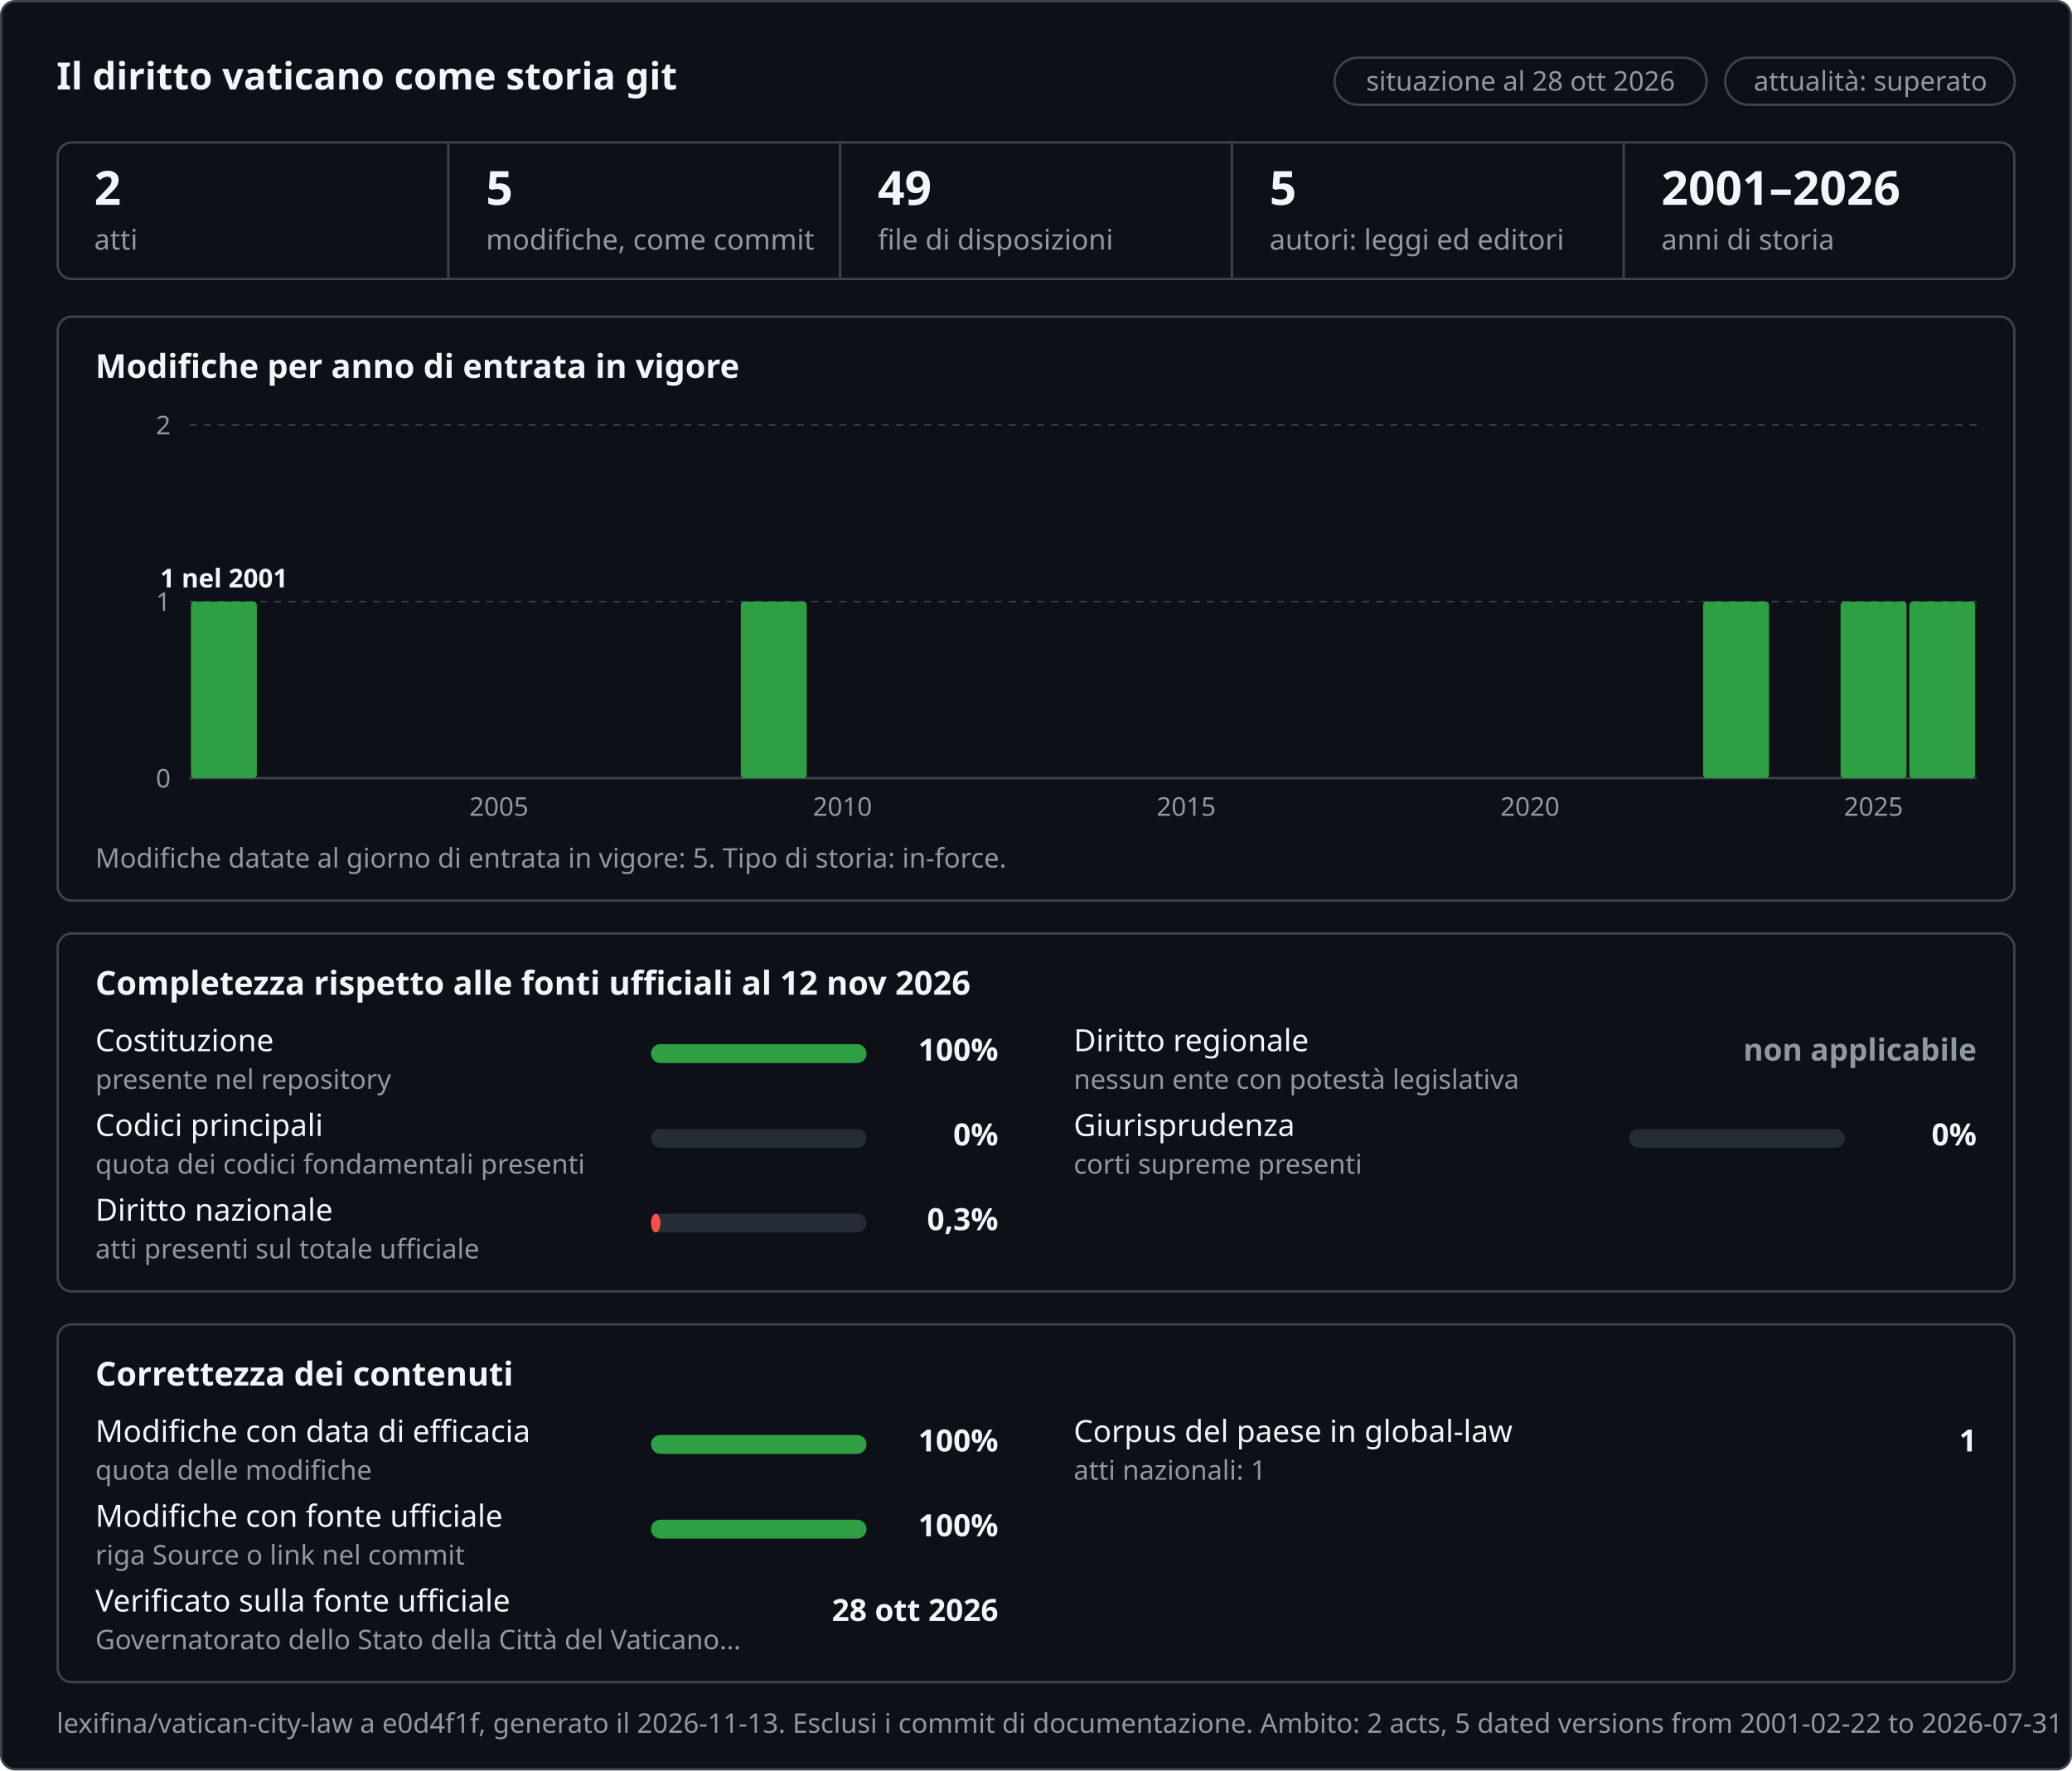
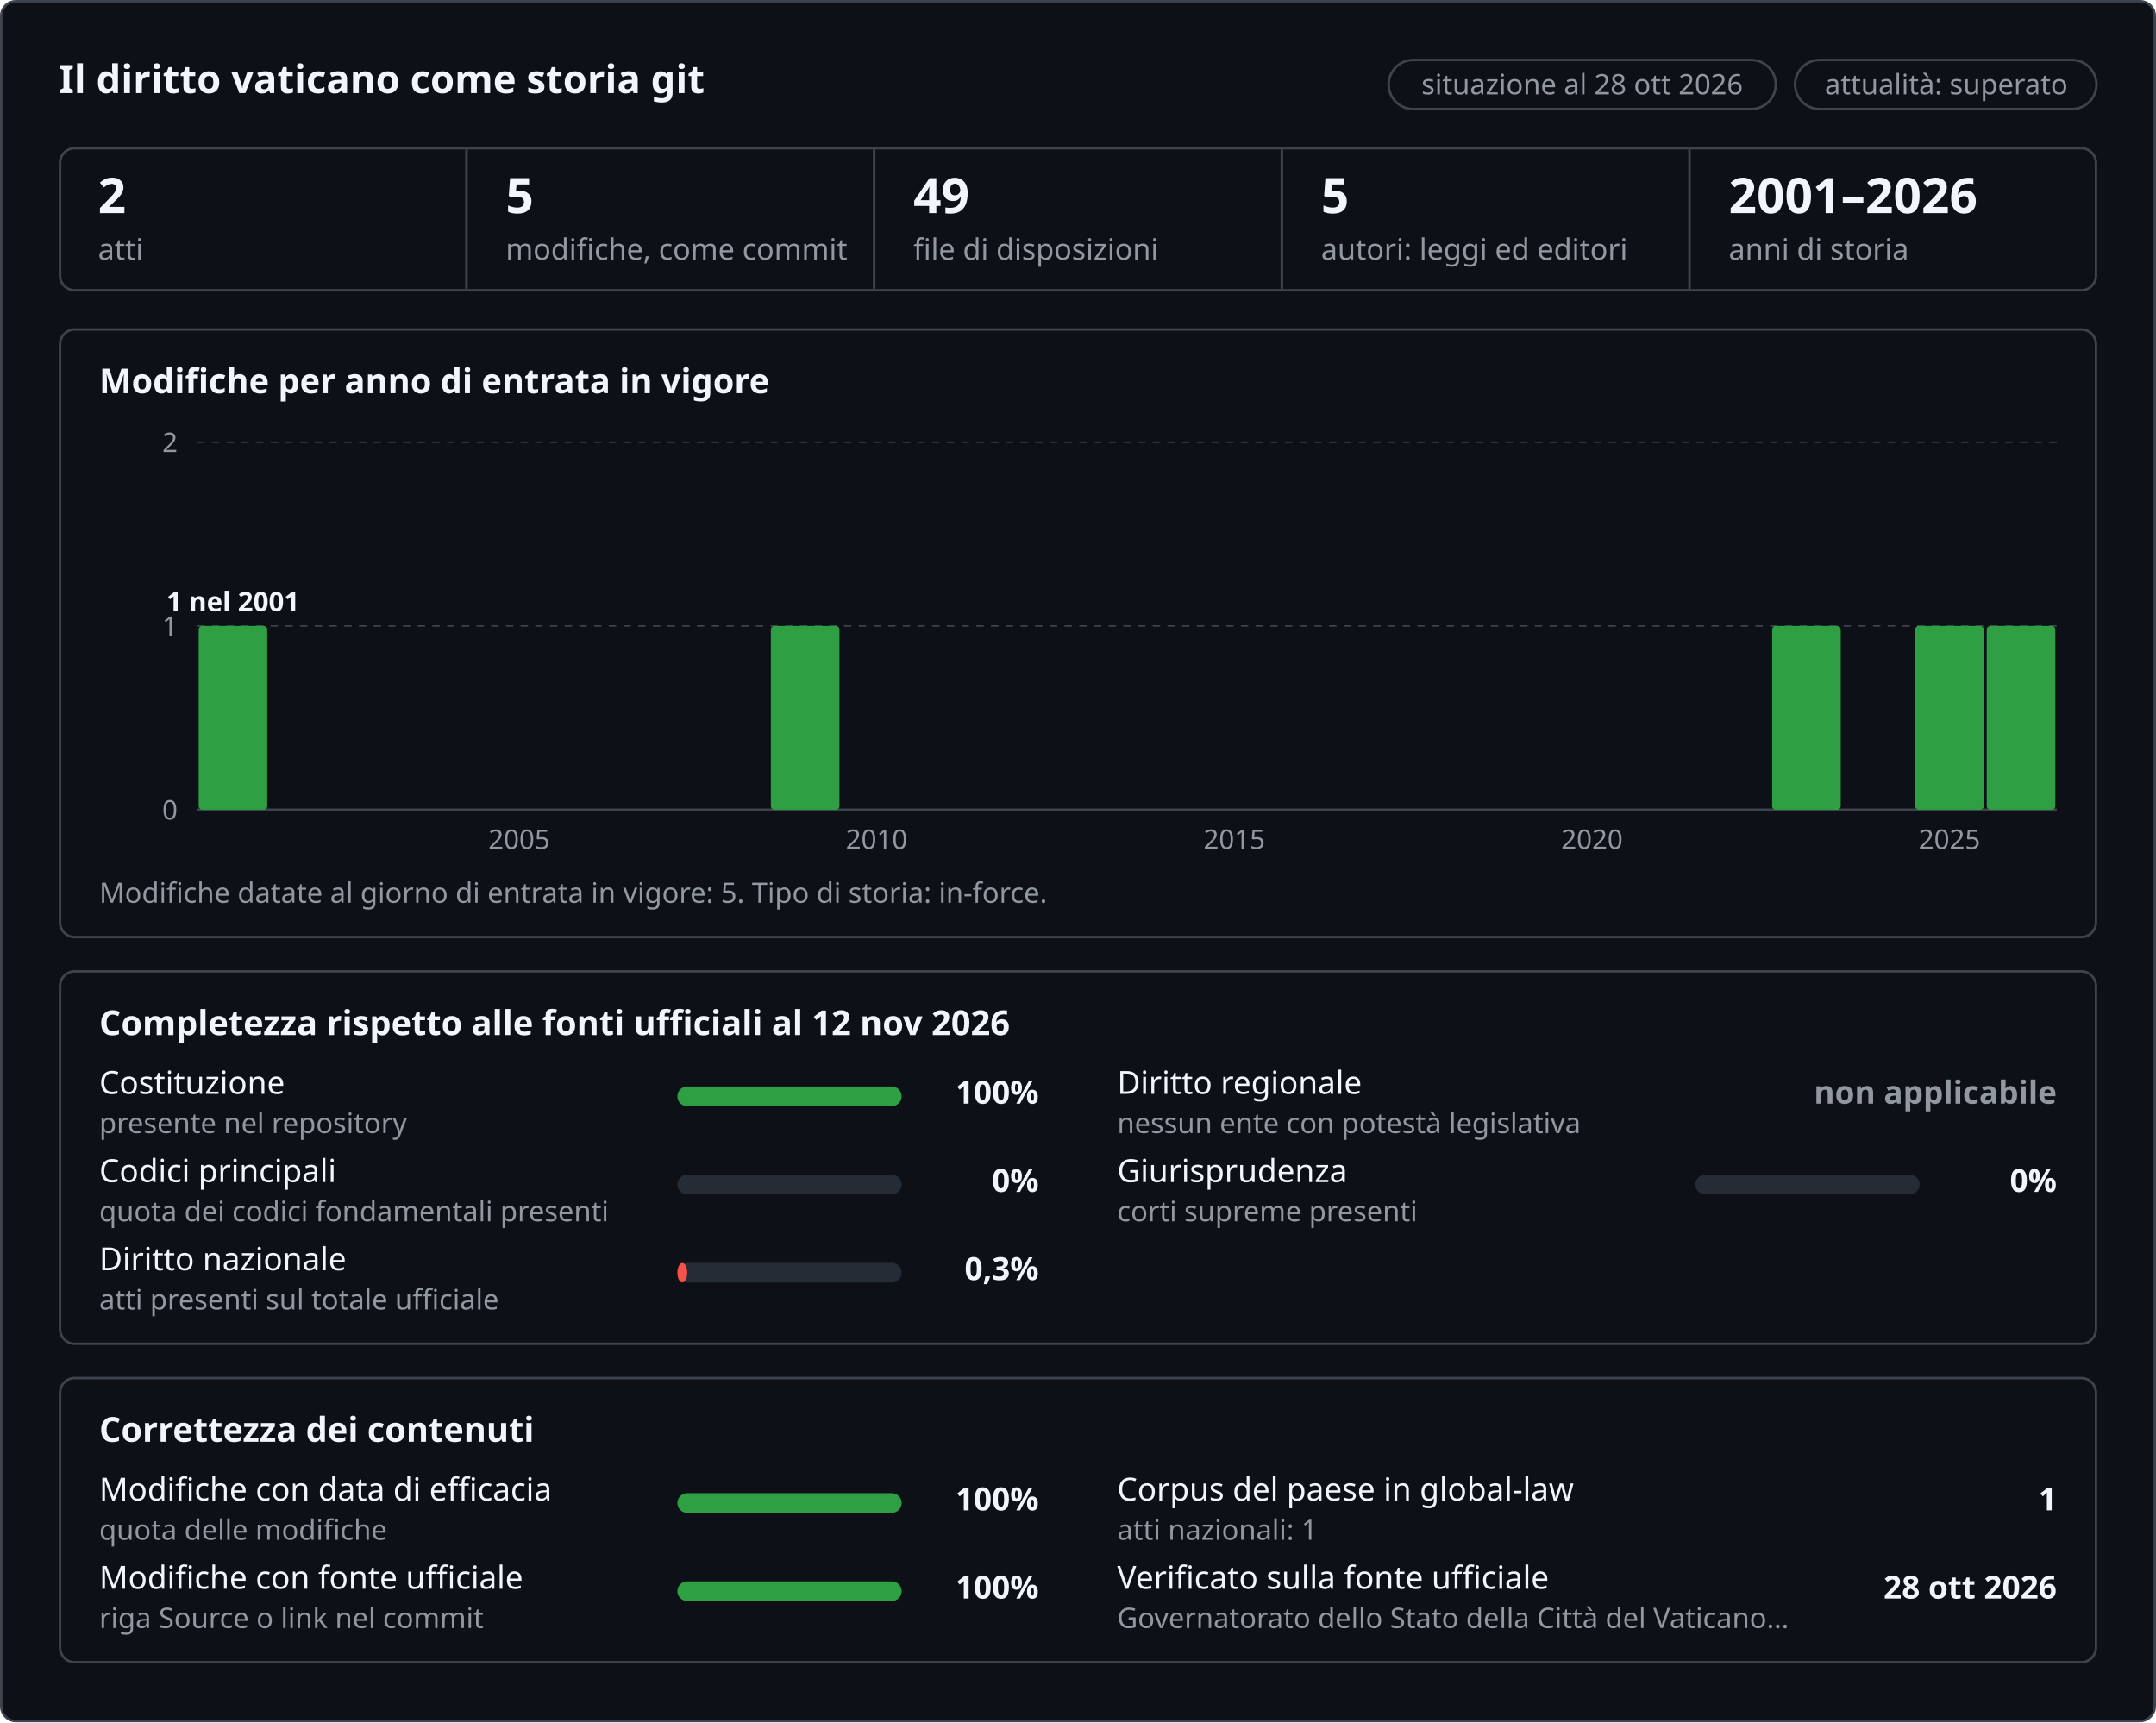
- <svg xmlns="http://www.w3.org/2000/svg" width="880" height="752" viewBox="0 0 880 752" font-family="-apple-system,BlinkMacSystemFont,Segoe UI,Noto Sans,Helvetica,Arial,sans-serif">
-   <rect x="0.5" y="0.5" width="879" height="751" rx="6" fill="#0d1117" stroke="#3d444d" />
+ <svg xmlns="http://www.w3.org/2000/svg" width="880" height="703" viewBox="0 0 880 703" font-family="-apple-system,BlinkMacSystemFont,Segoe UI,Noto Sans,Helvetica,Arial,sans-serif">
+   <rect x="0.5" y="0.5" width="879" height="702" rx="6" fill="#0d1117" stroke="#3d444d" />
  <text x="24" y="38" font-size="16" font-weight="600" fill="#f0f6fc">Il diritto vaticano come storia git</text>
  <rect x="566.8" y="24.5" width="158" height="20" rx="10" fill="none" stroke="#3d444d" />
  <text x="645.8" y="38.5" font-size="11.5" font-weight="500" text-anchor="middle" fill="#9198a1">situazione al 28 ott 2026</text>
  <rect x="732.7" y="24.5" width="123" height="20" rx="10" fill="none" stroke="#3d444d" />
  <text x="794.4" y="38.5" font-size="11.5" font-weight="500" text-anchor="middle" fill="#9198a1">attualità: superato</text>
  <rect x="24.5" y="60.5" width="831" height="58" rx="6" fill="#0d1117" stroke="#3d444d" />
  <text x="40.0" y="87" font-size="20" font-weight="600" fill="#f0f6fc">2</text>
  <text x="40.0" y="106" font-size="12" fill="#9198a1">atti</text>
  <line x1="190.4" y1="61" x2="190.4" y2="118" stroke="#3d444d" />
  <text x="206.4" y="87" font-size="20" font-weight="600" fill="#f0f6fc">5</text>
  <text x="206.4" y="106" font-size="12" fill="#9198a1">modifiche, come commit</text>
  <line x1="356.8" y1="61" x2="356.8" y2="118" stroke="#3d444d" />
  <text x="372.8" y="87" font-size="20" font-weight="600" fill="#f0f6fc">49</text>
  <text x="372.8" y="106" font-size="12" fill="#9198a1">file di disposizioni</text>
  <line x1="523.2" y1="61" x2="523.2" y2="118" stroke="#3d444d" />
  <text x="539.2" y="87" font-size="20" font-weight="600" fill="#f0f6fc">5</text>
  <text x="539.2" y="106" font-size="12" fill="#9198a1">autori: leggi ed editori</text>
  <line x1="689.6" y1="61" x2="689.6" y2="118" stroke="#3d444d" />
  <text x="705.6" y="87" font-size="20" font-weight="600" fill="#f0f6fc">2001–2026</text>
  <text x="705.6" y="106" font-size="12" fill="#9198a1">anni di storia</text>
  <rect x="24.5" y="134.5" width="831" height="248" rx="6" fill="#0d1117" stroke="#3d444d" />
  <text x="40.5" y="160.5" font-size="14" font-weight="600" fill="#f0f6fc">Modifiche per anno di entrata in vigore</text>
  <line x1="80.5" y1="330.5" x2="839.5" y2="330.5" stroke="#3d444d" stroke-width="1" />
  <text x="72.5" y="334.5" font-size="11" text-anchor="end" fill="#9198a1">0</text>
  <line x1="80.5" y1="255.5" x2="839.5" y2="255.5" stroke="#3d444d" stroke-width="0.6" stroke-dasharray="3 3" />
  <text x="72.5" y="259.5" font-size="11" text-anchor="end" fill="#9198a1">1</text>
  <line x1="80.5" y1="180.5" x2="839.5" y2="180.5" stroke="#3d444d" stroke-width="0.6" stroke-dasharray="3 3" />
  <text x="72.5" y="184.5" font-size="11" text-anchor="end" fill="#9198a1">2</text>
  <rect x="81.10" y="255.5" width="27.99" height="75.0" rx="1.5" fill="#2ea043" />
  <text x="95.1" y="249.5" font-size="11" font-weight="600" text-anchor="middle" fill="#f0f6fc">1 nel 2001</text>
  <text x="211.9" y="346.5" font-size="11" text-anchor="middle" fill="#9198a1">2005</text>
  <rect x="314.64" y="255.5" width="27.99" height="75.0" rx="1.5" fill="#2ea043" />
  <text x="357.8" y="346.5" font-size="11" text-anchor="middle" fill="#9198a1">2010</text>
  <text x="503.8" y="346.5" font-size="11" text-anchor="middle" fill="#9198a1">2015</text>
  <text x="649.8" y="346.5" font-size="11" text-anchor="middle" fill="#9198a1">2020</text>
  <rect x="723.33" y="255.5" width="27.99" height="75.0" rx="1.5" fill="#2ea043" />
  <rect x="781.72" y="255.5" width="27.99" height="75.0" rx="1.5" fill="#2ea043" />
  <text x="795.7" y="346.5" font-size="11" text-anchor="middle" fill="#9198a1">2025</text>
  <rect x="810.91" y="255.5" width="27.99" height="75.0" rx="1.5" fill="#2ea043" />
  <text x="40.5" y="368.5" font-size="11.5" fill="#9198a1">Modifiche datate al giorno di entrata in vigore: 5. Tipo di storia: in-force.</text>
  <rect x="24.5" y="396.5" width="831" height="152" rx="6" fill="#0d1117" stroke="#3d444d" />
  <text x="40.5" y="422.5" font-size="14" font-weight="600" fill="#f0f6fc">Completezza rispetto alle fonti ufficiali al 12 nov 2026</text>
  <text x="40.5" y="446.5" font-size="13" fill="#f0f6fc">Costituzione</text>
  <text x="40.5" y="462.5" font-size="11.5" fill="#9198a1">presente nel repository</text>
  <g>
    <rect x="276.5" y="443.5" width="91.5" height="8" rx="4" fill="#262c36" />
    <rect x="276.5" y="443.5" width="91.5" height="8" rx="4" fill="#2ea043" />
  </g>
  <text x="424.0" y="450.5" font-size="13" font-weight="600" text-anchor="end" fill="#f0f6fc">100%</text>
  <text x="40.5" y="482.5" font-size="13" fill="#f0f6fc">Codici principali</text>
  <text x="40.5" y="498.5" font-size="11.5" fill="#9198a1">quota dei codici fondamentali presenti</text>
  <g>
    <rect x="276.5" y="479.5" width="91.5" height="8" rx="4" fill="#262c36" />
  </g>
  <text x="424.0" y="486.5" font-size="13" font-weight="600" text-anchor="end" fill="#f0f6fc">0%</text>
  <text x="40.5" y="518.5" font-size="13" fill="#f0f6fc">Diritto nazionale</text>
  <text x="40.5" y="534.5" font-size="11.5" fill="#9198a1">atti presenti sul totale ufficiale</text>
  <g>
    <rect x="276.5" y="515.5" width="91.5" height="8" rx="4" fill="#262c36" />
    <rect x="276.5" y="515.5" width="4.0" height="8" rx="4" fill="#f85149" />
  </g>
  <text x="424.0" y="522.5" font-size="13" font-weight="600" text-anchor="end" fill="#f0f6fc">0,3%</text>
  <text x="456.0" y="446.5" font-size="13" fill="#f0f6fc">Diritto regionale</text>
  <text x="456.0" y="462.5" font-size="11.5" fill="#9198a1">nessun ente con potestà legislativa</text>
  <text x="839.5" y="450.5" font-size="13" font-weight="600" text-anchor="end" fill="#9198a1">non applicabile</text>
  <text x="456.0" y="482.5" font-size="13" fill="#f0f6fc">Giurisprudenza</text>
  <text x="456.0" y="498.5" font-size="11.5" fill="#9198a1">corti supreme presenti</text>
  <g>
    <rect x="692.0" y="479.5" width="91.5" height="8" rx="4" fill="#262c36" />
  </g>
  <text x="839.5" y="486.5" font-size="13" font-weight="600" text-anchor="end" fill="#f0f6fc">0%</text>
-   <rect x="24.5" y="562.5" width="831" height="152" rx="6" fill="#0d1117" stroke="#3d444d" />
+   <rect x="24.5" y="562.5" width="831" height="116" rx="6" fill="#0d1117" stroke="#3d444d" />
  <text x="40.5" y="588.5" font-size="14" font-weight="600" fill="#f0f6fc">Correttezza dei contenuti</text>
  <text x="40.5" y="612.5" font-size="13" fill="#f0f6fc">Modifiche con data di efficacia</text>
  <text x="40.5" y="628.5" font-size="11.5" fill="#9198a1">quota delle modifiche</text>
  <g>
    <rect x="276.5" y="609.5" width="91.5" height="8" rx="4" fill="#262c36" />
    <rect x="276.5" y="609.5" width="91.5" height="8" rx="4" fill="#2ea043" />
  </g>
  <text x="424.0" y="616.5" font-size="13" font-weight="600" text-anchor="end" fill="#f0f6fc">100%</text>
  <text x="40.5" y="648.5" font-size="13" fill="#f0f6fc">Modifiche con fonte ufficiale</text>
  <text x="40.5" y="664.5" font-size="11.5" fill="#9198a1">riga Source o link nel commit</text>
  <g>
    <rect x="276.5" y="645.5" width="91.5" height="8" rx="4" fill="#262c36" />
    <rect x="276.5" y="645.5" width="91.5" height="8" rx="4" fill="#2ea043" />
  </g>
  <text x="424.0" y="652.5" font-size="13" font-weight="600" text-anchor="end" fill="#f0f6fc">100%</text>
-   <text x="40.5" y="684.5" font-size="13" fill="#f0f6fc">Verificato sulla fonte ufficiale</text>
-   <text x="40.5" y="700.5" font-size="11.5" fill="#9198a1">Governatorato dello Stato della Città del Vaticano…</text>
-   <text x="424.0" y="688.5" font-size="13" font-weight="600" text-anchor="end" fill="#f0f6fc">28 ott 2026</text>
  <text x="456.0" y="612.5" font-size="13" fill="#f0f6fc">Corpus del paese in global-law</text>
  <text x="456.0" y="628.5" font-size="11.5" fill="#9198a1">atti nazionali: 1</text>
  <text x="839.5" y="616.5" font-size="13" font-weight="600" text-anchor="end" fill="#f0f6fc">1</text>
-   <text x="24" y="736" font-size="11.5" fill="#9198a1" textLength="832" lengthAdjust="spacingAndGlyphs">lexifina/vatican-city-law a e0d4f1f, generato il 2026-11-13. Esclusi i commit di documentazione. Ambito: 2 acts, 5 dated versions from 2001-02-22 to 2026-07-31</text>
+   <text x="456.0" y="648.5" font-size="13" fill="#f0f6fc">Verificato sulla fonte ufficiale</text>
+   <text x="456.0" y="664.5" font-size="11.5" fill="#9198a1">Governatorato dello Stato della Città del Vaticano…</text>
+   <text x="839.5" y="652.5" font-size="13" font-weight="600" text-anchor="end" fill="#f0f6fc">28 ott 2026</text>
</svg>
